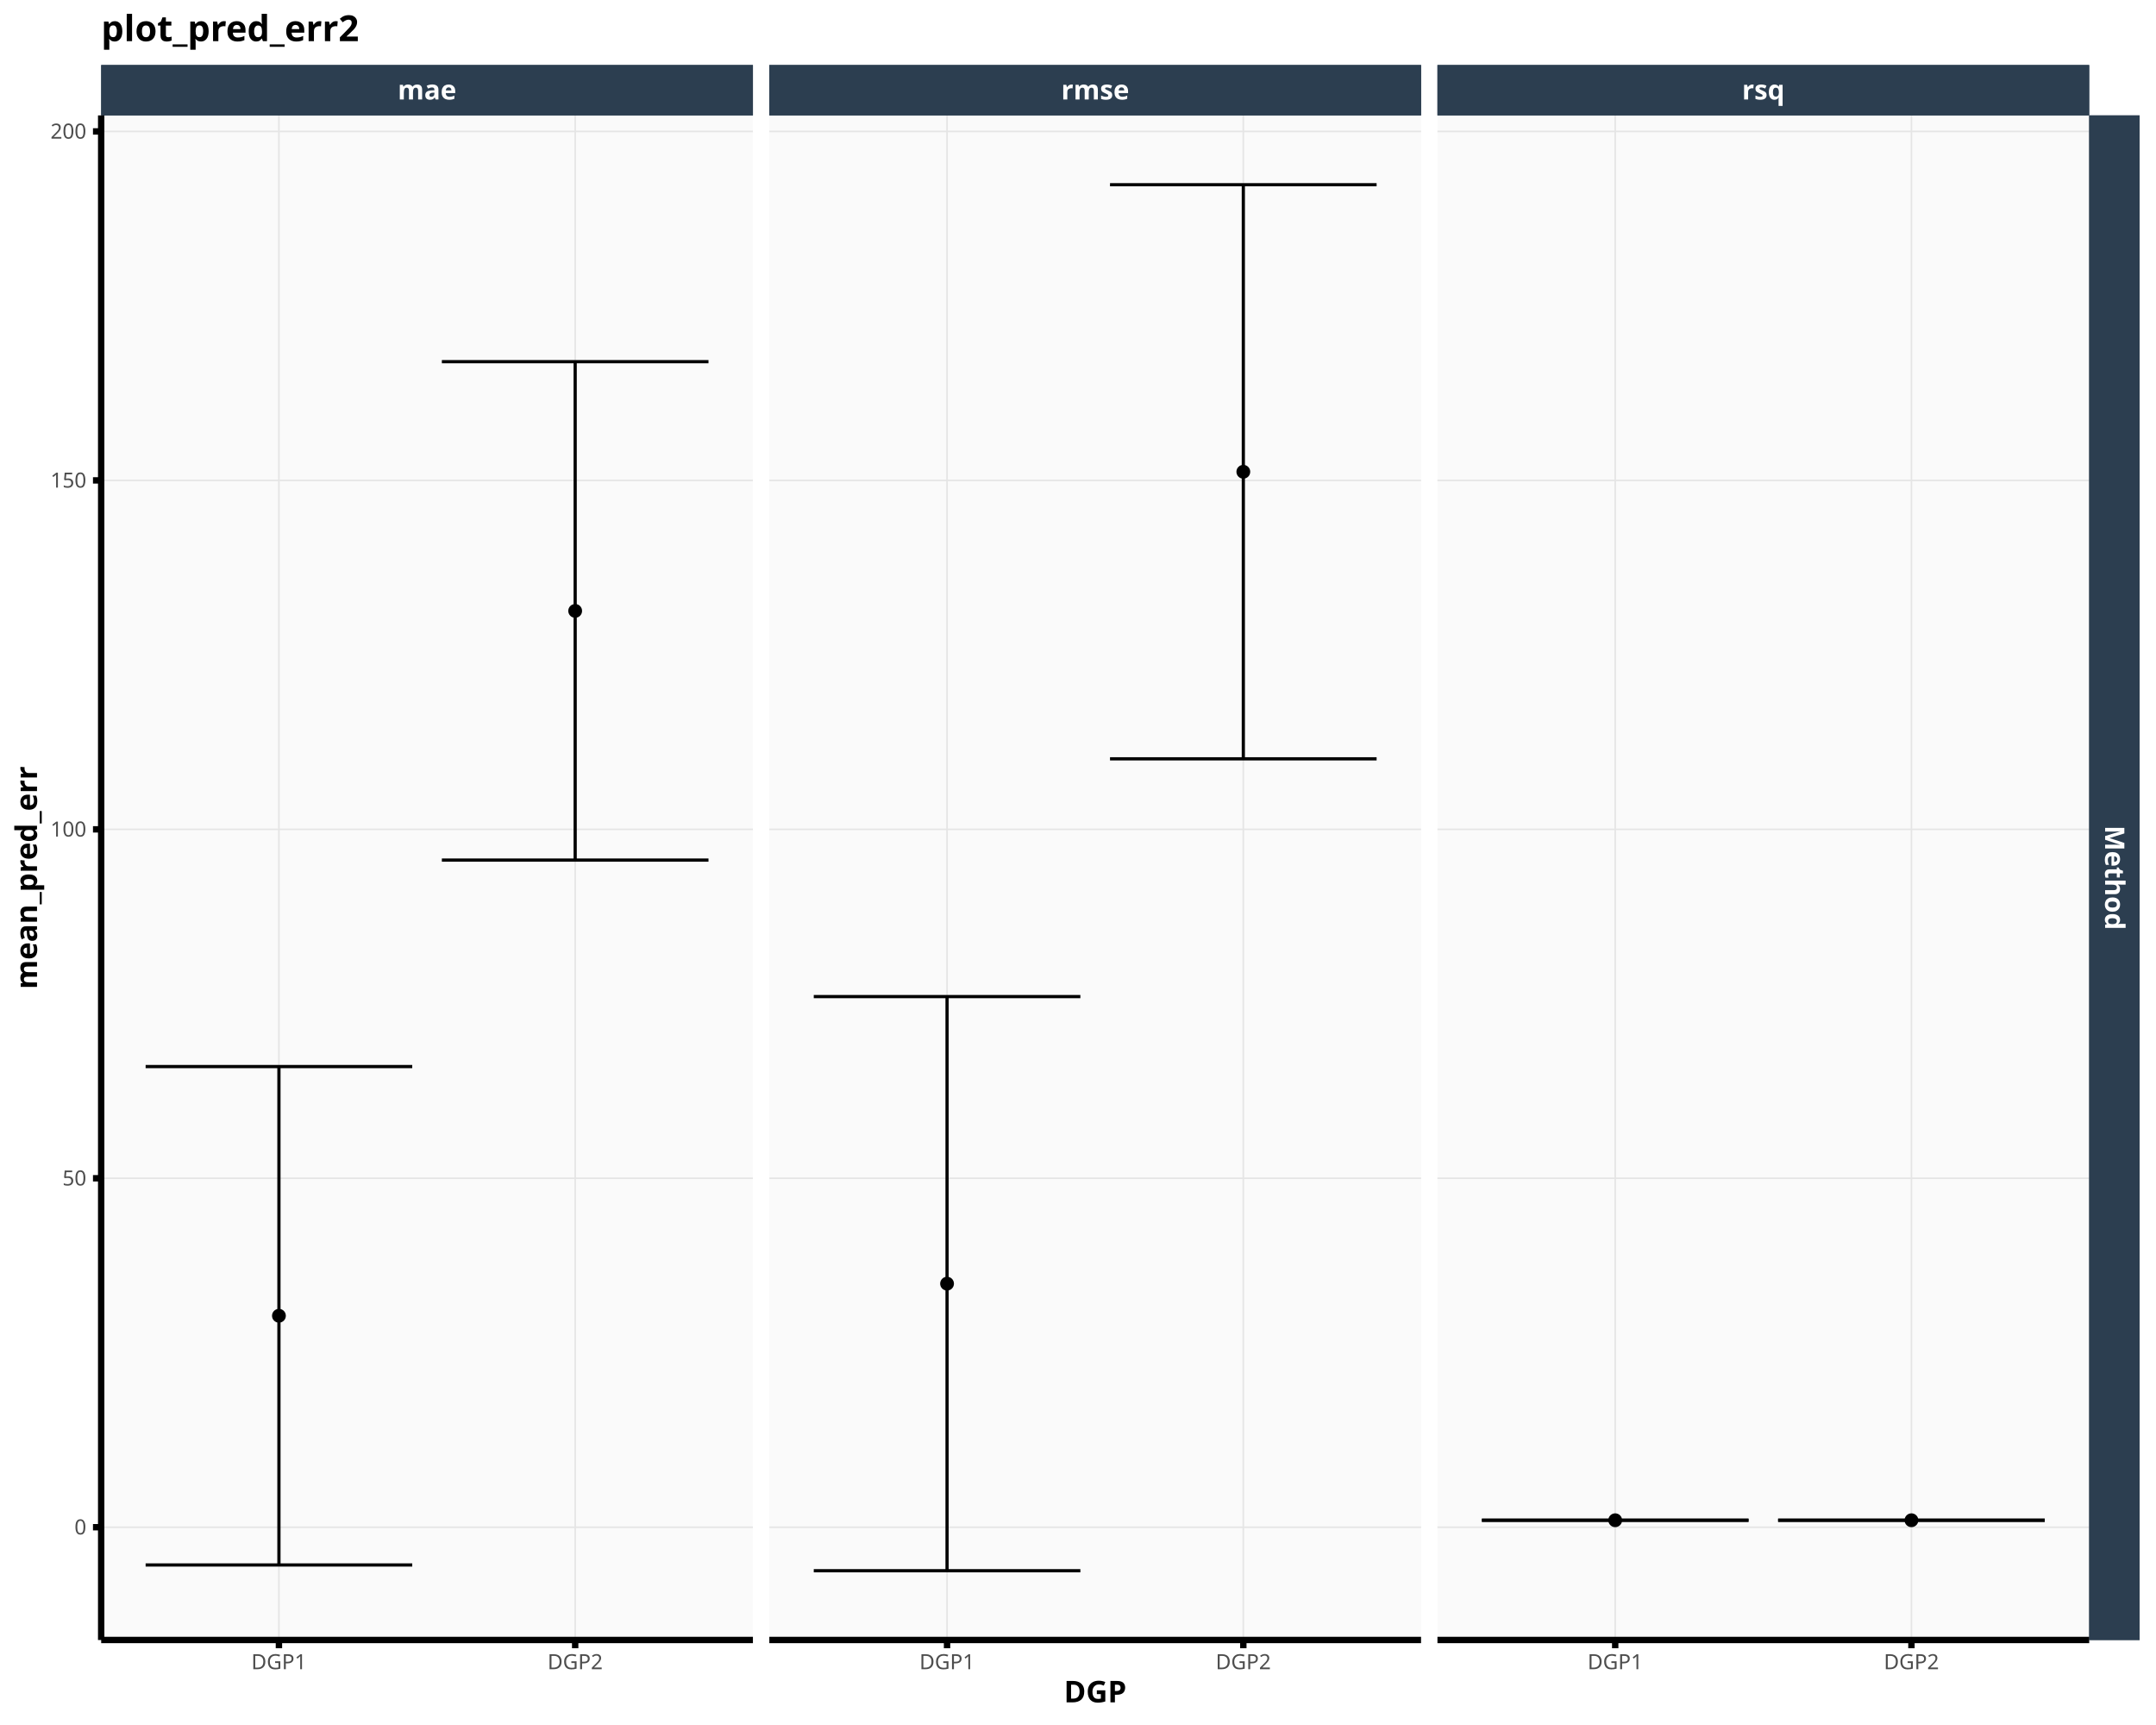
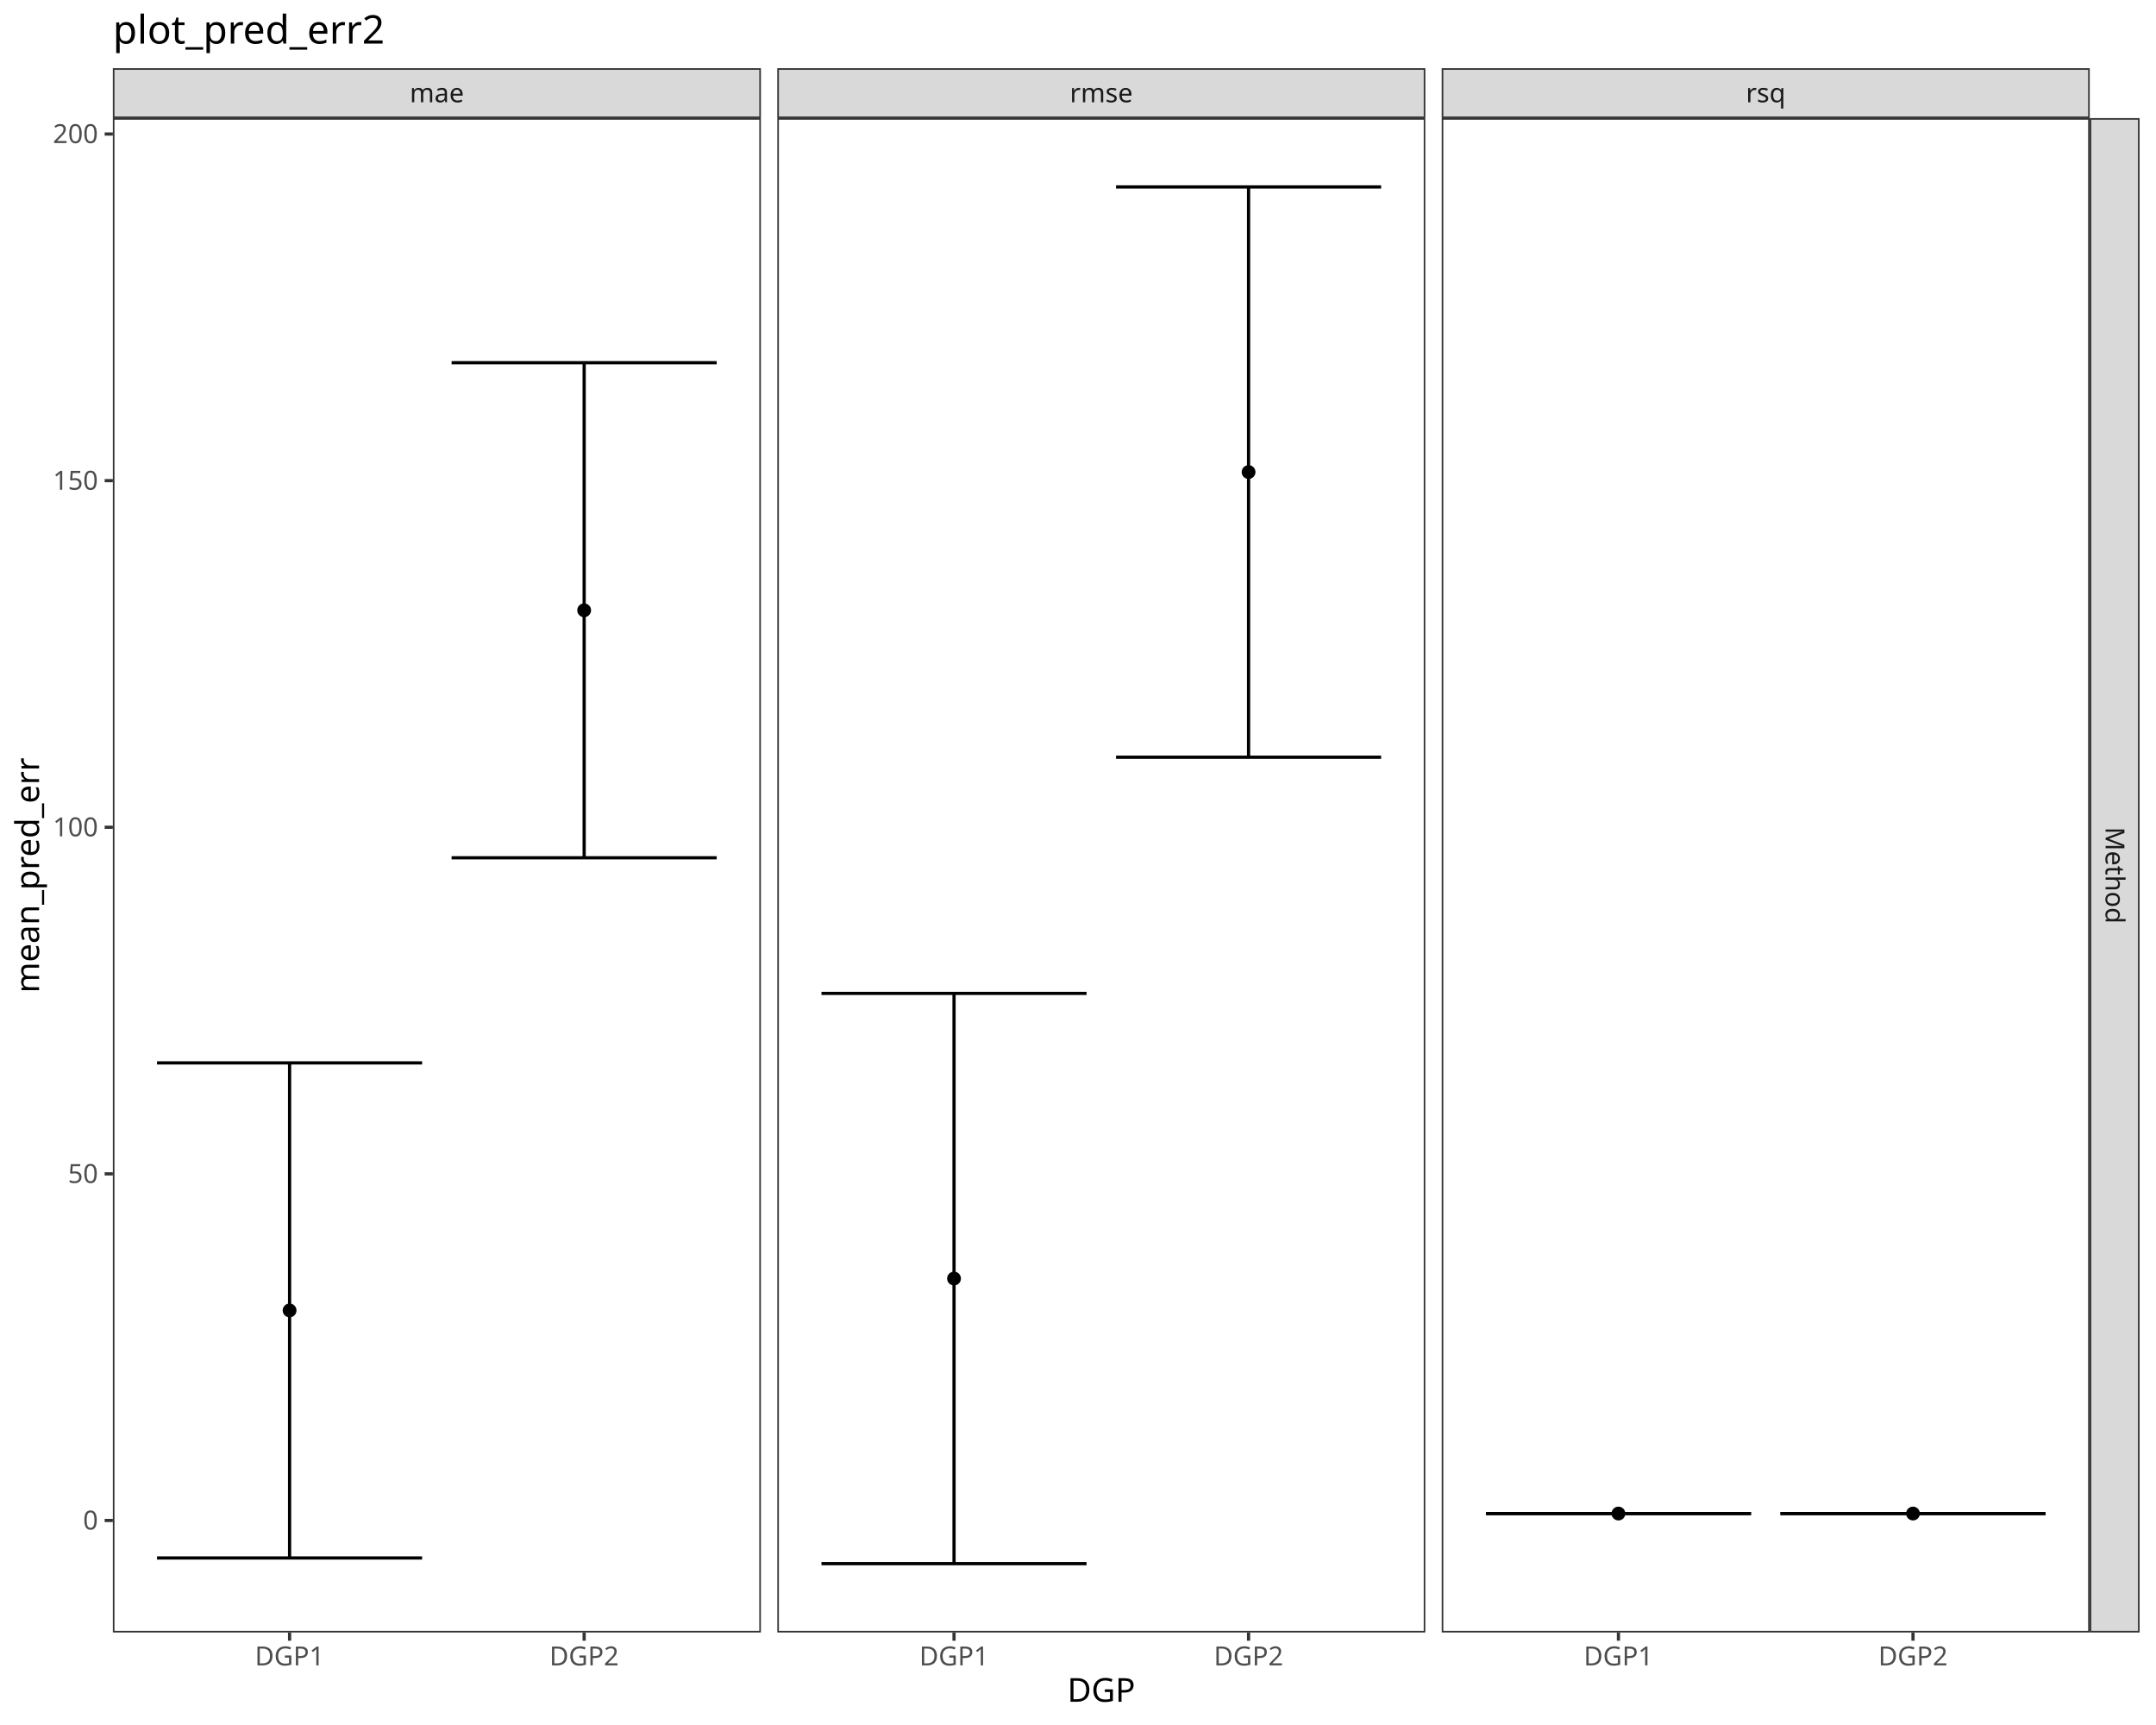
<svg xmlns="http://www.w3.org/2000/svg" class="svglite" data-engine-version="2.0" width="720.00pt" height="576.00pt" viewBox="0 0 720.00 576.00">
  <defs>
    <style type="text/css">
    .svglite line, .svglite polyline, .svglite polygon, .svglite path, .svglite rect, .svglite circle {
      fill: none;
      stroke: #000000;
      stroke-linecap: round;
      stroke-linejoin: round;
      stroke-miterlimit: 10.00;
    }
  </style>
  </defs>
  <rect width="100%" height="100%" style="stroke: none; fill: #FFFFFF;" />
  <defs>
    <clipPath id="cpMC4wMHw3MjAuMDB8MC4wMHw1NzYuMDA=">
      <rect x="0.00" y="0.00" width="720.00" height="576.00" />
    </clipPath>
  </defs>
  <g clip-path="url(#cpMC4wMHw3MjAuMDB8MC4wMHw1NzYuMDA=)">
    <rect x="0.00" y="0.00" width="720.00" height="576.00" style="stroke-width: 1.07; stroke: #FFFFFF; fill: #FFFFFF;" />
  </g>
  <defs>
-     <clipPath id="cpMzMuNzl8MjUxLjQ0fDM4LjU0fDU0Ny42Mg==">
-       <rect x="33.79" y="38.54" width="217.65" height="509.08" />
+     <clipPath id="cpMzcuNjl8MjU0LjEwfDM5LjQzfDU0NS4xMQ==">
+       <rect x="37.69" y="39.43" width="216.41" height="505.68" />
    </clipPath>
  </defs>
-   <g clip-path="url(#cpMzMuNzl8MjUxLjQ0fDM4LjU0fDU0Ny42Mg==)">
-     <rect x="33.79" y="38.54" width="217.65" height="509.08" style="stroke-width: 1.07; stroke: none; fill: #FAFAFA;" />
-     <polyline points="33.79,509.96 251.44,509.96 " style="stroke-width: 0.53; stroke: #E5E5E5; stroke-linecap: butt;" />
-     <polyline points="33.79,393.44 251.44,393.44 " style="stroke-width: 0.53; stroke: #E5E5E5; stroke-linecap: butt;" />
-     <polyline points="33.79,276.93 251.44,276.93 " style="stroke-width: 0.53; stroke: #E5E5E5; stroke-linecap: butt;" />
-     <polyline points="33.79,160.41 251.44,160.41 " style="stroke-width: 0.53; stroke: #E5E5E5; stroke-linecap: butt;" />
-     <polyline points="33.79,43.89 251.44,43.89 " style="stroke-width: 0.53; stroke: #E5E5E5; stroke-linecap: butt;" />
-     <polyline points="93.15,547.62 93.15,38.54 " style="stroke-width: 0.53; stroke: #E5E5E5; stroke-linecap: butt;" />
-     <polyline points="192.08,547.62 192.08,38.54 " style="stroke-width: 0.53; stroke: #E5E5E5; stroke-linecap: butt;" />
-     <polyline points="48.63,356.14 137.67,356.14 " style="stroke-width: 1.07; stroke-linecap: butt;" />
-     <polyline points="93.15,356.14 93.15,522.57 " style="stroke-width: 1.07; stroke-linecap: butt;" />
-     <polyline points="48.63,522.57 137.67,522.57 " style="stroke-width: 1.07; stroke-linecap: butt;" />
-     <polyline points="147.56,120.77 236.60,120.77 " style="stroke-width: 1.07; stroke-linecap: butt;" />
-     <polyline points="192.08,120.77 192.08,287.20 " style="stroke-width: 1.07; stroke-linecap: butt;" />
-     <polyline points="147.56,287.20 236.60,287.20 " style="stroke-width: 1.07; stroke-linecap: butt;" />
-     <circle cx="93.15" cy="439.35" r="1.95" style="stroke-width: 0.71; fill: #000000;" />
-     <circle cx="192.08" cy="203.99" r="1.95" style="stroke-width: 0.71; fill: #000000;" />
+   <g clip-path="url(#cpMzcuNjl8MjU0LjEwfDM5LjQzfDU0NS4xMQ==)">
+     <rect x="37.69" y="39.43" width="216.41" height="505.68" style="stroke-width: 1.07; stroke: none; fill: #FFFFFF;" />
+     <polyline points="52.44,354.91 140.97,354.91 " style="stroke-width: 1.07; stroke-linecap: butt;" />
+     <polyline points="96.71,354.91 96.71,520.23 " style="stroke-width: 1.07; stroke-linecap: butt;" />
+     <polyline points="52.44,520.23 140.97,520.23 " style="stroke-width: 1.07; stroke-linecap: butt;" />
+     <polyline points="150.81,121.12 239.34,121.12 " style="stroke-width: 1.07; stroke-linecap: butt;" />
+     <polyline points="195.08,121.12 195.08,286.43 " style="stroke-width: 1.07; stroke-linecap: butt;" />
+     <polyline points="150.81,286.43 239.34,286.43 " style="stroke-width: 1.07; stroke-linecap: butt;" />
+     <circle cx="96.71" cy="437.57" r="1.95" style="stroke-width: 0.71; fill: #000000;" />
+     <circle cx="195.08" cy="203.78" r="1.95" style="stroke-width: 0.71; fill: #000000;" />
+     <rect x="37.69" y="39.43" width="216.41" height="505.68" style="stroke-width: 1.07; stroke: #333333;" />
  </g>
  <g clip-path="url(#cpMC4wMHw3MjAuMDB8MC4wMHw1NzYuMDA=)">
</g>
  <defs>
-     <clipPath id="cpMjU2LjkyfDQ3NC41NnwzOC41NHw1NDcuNjI=">
-       <rect x="256.92" y="38.54" width="217.65" height="509.08" />
+     <clipPath id="cpMjU5LjU4fDQ3NS45OHwzOS40M3w1NDUuMTE=">
+       <rect x="259.58" y="39.43" width="216.41" height="505.68" />
    </clipPath>
  </defs>
-   <g clip-path="url(#cpMjU2LjkyfDQ3NC41NnwzOC41NHw1NDcuNjI=)">
-     <rect x="256.92" y="38.54" width="217.65" height="509.08" style="stroke-width: 1.07; stroke: none; fill: #FAFAFA;" />
-     <polyline points="256.92,509.96 474.56,509.96 " style="stroke-width: 0.53; stroke: #E5E5E5; stroke-linecap: butt;" />
-     <polyline points="256.92,393.44 474.56,393.44 " style="stroke-width: 0.53; stroke: #E5E5E5; stroke-linecap: butt;" />
-     <polyline points="256.92,276.93 474.56,276.93 " style="stroke-width: 0.53; stroke: #E5E5E5; stroke-linecap: butt;" />
-     <polyline points="256.92,160.41 474.56,160.41 " style="stroke-width: 0.53; stroke: #E5E5E5; stroke-linecap: butt;" />
-     <polyline points="256.92,43.89 474.56,43.89 " style="stroke-width: 0.53; stroke: #E5E5E5; stroke-linecap: butt;" />
-     <polyline points="316.27,547.62 316.27,38.54 " style="stroke-width: 0.53; stroke: #E5E5E5; stroke-linecap: butt;" />
-     <polyline points="415.21,547.62 415.21,38.54 " style="stroke-width: 0.53; stroke: #E5E5E5; stroke-linecap: butt;" />
-     <polyline points="271.76,332.78 360.79,332.78 " style="stroke-width: 1.07; stroke-linecap: butt;" />
-     <polyline points="316.27,332.78 316.27,524.48 " style="stroke-width: 1.07; stroke-linecap: butt;" />
-     <polyline points="271.76,524.48 360.79,524.48 " style="stroke-width: 1.07; stroke-linecap: butt;" />
-     <polyline points="370.69,61.68 459.72,61.68 " style="stroke-width: 1.07; stroke-linecap: butt;" />
-     <polyline points="415.21,61.68 415.21,253.38 " style="stroke-width: 1.07; stroke-linecap: butt;" />
-     <polyline points="370.69,253.38 459.72,253.38 " style="stroke-width: 1.07; stroke-linecap: butt;" />
-     <circle cx="316.27" cy="428.63" r="1.95" style="stroke-width: 0.71; fill: #000000;" />
-     <circle cx="415.21" cy="157.53" r="1.95" style="stroke-width: 0.71; fill: #000000;" />
+   <g clip-path="url(#cpMjU5LjU4fDQ3NS45OHwzOS40M3w1NDUuMTE=)">
+     <rect x="259.58" y="39.43" width="216.41" height="505.68" style="stroke-width: 1.07; stroke: none; fill: #FFFFFF;" />
+     <polyline points="274.33,331.71 362.86,331.71 " style="stroke-width: 1.07; stroke-linecap: butt;" />
+     <polyline points="318.60,331.71 318.60,522.13 " style="stroke-width: 1.07; stroke-linecap: butt;" />
+     <polyline points="274.33,522.13 362.86,522.13 " style="stroke-width: 1.07; stroke-linecap: butt;" />
+     <polyline points="372.70,62.42 461.23,62.42 " style="stroke-width: 1.07; stroke-linecap: butt;" />
+     <polyline points="416.96,62.42 416.96,252.84 " style="stroke-width: 1.07; stroke-linecap: butt;" />
+     <polyline points="372.70,252.84 461.23,252.84 " style="stroke-width: 1.07; stroke-linecap: butt;" />
+     <circle cx="318.60" cy="426.92" r="1.95" style="stroke-width: 0.71; fill: #000000;" />
+     <circle cx="416.96" cy="157.63" r="1.95" style="stroke-width: 0.71; fill: #000000;" />
+     <rect x="259.58" y="39.43" width="216.41" height="505.68" style="stroke-width: 1.07; stroke: #333333;" />
  </g>
  <g clip-path="url(#cpMC4wMHw3MjAuMDB8MC4wMHw1NzYuMDA=)">
</g>
  <defs>
-     <clipPath id="cpNDgwLjA0fDY5Ny42OXwzOC41NHw1NDcuNjI=">
-       <rect x="480.04" y="38.54" width="217.65" height="509.08" />
+     <clipPath id="cpNDgxLjQ2fDY5Ny44N3wzOS40M3w1NDUuMTE=">
+       <rect x="481.46" y="39.43" width="216.41" height="505.68" />
    </clipPath>
  </defs>
-   <g clip-path="url(#cpNDgwLjA0fDY5Ny42OXwzOC41NHw1NDcuNjI=)">
-     <rect x="480.04" y="38.54" width="217.65" height="509.08" style="stroke-width: 1.07; stroke: none; fill: #FAFAFA;" />
-     <polyline points="480.04,509.96 697.69,509.96 " style="stroke-width: 0.53; stroke: #E5E5E5; stroke-linecap: butt;" />
-     <polyline points="480.04,393.44 697.69,393.44 " style="stroke-width: 0.53; stroke: #E5E5E5; stroke-linecap: butt;" />
-     <polyline points="480.04,276.93 697.69,276.93 " style="stroke-width: 0.53; stroke: #E5E5E5; stroke-linecap: butt;" />
-     <polyline points="480.04,160.41 697.69,160.41 " style="stroke-width: 0.53; stroke: #E5E5E5; stroke-linecap: butt;" />
-     <polyline points="480.04,43.89 697.69,43.89 " style="stroke-width: 0.53; stroke: #E5E5E5; stroke-linecap: butt;" />
-     <polyline points="539.40,547.62 539.40,38.54 " style="stroke-width: 0.53; stroke: #E5E5E5; stroke-linecap: butt;" />
-     <polyline points="638.33,547.62 638.33,38.54 " style="stroke-width: 0.53; stroke: #E5E5E5; stroke-linecap: butt;" />
-     <polyline points="494.88,507.63 583.92,507.63 " style="stroke-width: 1.07; stroke-linecap: butt;" />
-     <polyline points="539.40,507.63 539.40,507.63 " style="stroke-width: 1.07; stroke-linecap: butt;" />
-     <polyline points="494.88,507.63 583.92,507.63 " style="stroke-width: 1.07; stroke-linecap: butt;" />
-     <polyline points="593.81,507.63 682.85,507.63 " style="stroke-width: 1.07; stroke-linecap: butt;" />
-     <polyline points="638.33,507.63 638.33,507.63 " style="stroke-width: 1.07; stroke-linecap: butt;" />
-     <polyline points="593.81,507.63 682.85,507.63 " style="stroke-width: 1.07; stroke-linecap: butt;" />
-     <circle cx="539.40" cy="507.63" r="1.95" style="stroke-width: 0.71; fill: #000000;" />
-     <circle cx="638.33" cy="507.63" r="1.95" style="stroke-width: 0.71; fill: #000000;" />
+   <g clip-path="url(#cpNDgxLjQ2fDY5Ny44N3wzOS40M3w1NDUuMTE=)">
+     <rect x="481.46" y="39.43" width="216.41" height="505.68" style="stroke-width: 1.07; stroke: none; fill: #FFFFFF;" />
+     <polyline points="496.22,505.39 584.75,505.39 " style="stroke-width: 1.07; stroke-linecap: butt;" />
+     <polyline points="540.48,505.39 540.48,505.39 " style="stroke-width: 1.07; stroke-linecap: butt;" />
+     <polyline points="496.22,505.39 584.75,505.39 " style="stroke-width: 1.07; stroke-linecap: butt;" />
+     <polyline points="594.58,505.39 683.12,505.39 " style="stroke-width: 1.07; stroke-linecap: butt;" />
+     <polyline points="638.85,505.39 638.85,505.39 " style="stroke-width: 1.07; stroke-linecap: butt;" />
+     <polyline points="594.58,505.39 683.12,505.39 " style="stroke-width: 1.07; stroke-linecap: butt;" />
+     <circle cx="540.48" cy="505.39" r="1.95" style="stroke-width: 0.71; fill: #000000;" />
+     <circle cx="638.85" cy="505.39" r="1.95" style="stroke-width: 0.71; fill: #000000;" />
+     <rect x="481.46" y="39.43" width="216.41" height="505.68" style="stroke-width: 1.07; stroke: #333333;" />
  </g>
  <g clip-path="url(#cpMC4wMHw3MjAuMDB8MC4wMHw1NzYuMDA=)">
</g>
  <defs>
-     <clipPath id="cpMzMuNzl8MjUxLjQ0fDIxLjcxfDM4LjU0">
-       <rect x="33.79" y="21.71" width="217.65" height="16.83" />
+     <clipPath id="cpMzcuNjl8MjU0LjEwfDIyLjc4fDM5LjQz">
+       <rect x="37.69" y="22.78" width="216.41" height="16.65" />
    </clipPath>
  </defs>
-   <g clip-path="url(#cpMzMuNzl8MjUxLjQ0fDIxLjcxfDM4LjU0)">
-     <rect x="33.79" y="21.71" width="217.65" height="16.83" style="stroke-width: 1.07; stroke: #2C3E50; fill: #2C3E50;" />
-     <text x="142.61" y="33.22" text-anchor="middle" style="font-size: 9.00px; font-weight: bold; fill: #FFFFFF; font-family: sans;" textLength="17.51px" lengthAdjust="spacingAndGlyphs">mae</text>
+   <g clip-path="url(#cpMzcuNjl8MjU0LjEwfDIyLjc4fDM5LjQz)">
+     <rect x="37.69" y="22.78" width="216.41" height="16.65" style="stroke-width: 1.07; stroke: #333333; fill: #D9D9D9;" />
+     <text x="145.89" y="34.14" text-anchor="middle" style="font-size: 8.80px; fill: #1A1A1A; font-family: sans;" textLength="17.12px" lengthAdjust="spacingAndGlyphs">mae</text>
  </g>
  <g clip-path="url(#cpMC4wMHw3MjAuMDB8MC4wMHw1NzYuMDA=)">
</g>
  <defs>
-     <clipPath id="cpMjU2LjkyfDQ3NC41NnwyMS43MXwzOC41NA==">
-       <rect x="256.92" y="21.71" width="217.65" height="16.83" />
+     <clipPath id="cpMjU5LjU4fDQ3NS45OHwyMi43OHwzOS40Mw==">
+       <rect x="259.58" y="22.78" width="216.41" height="16.65" />
    </clipPath>
  </defs>
-   <g clip-path="url(#cpMjU2LjkyfDQ3NC41NnwyMS43MXwzOC41NA==)">
-     <rect x="256.92" y="21.71" width="217.65" height="16.83" style="stroke-width: 1.07; stroke: #2C3E50; fill: #2C3E50;" />
-     <text x="365.74" y="33.22" text-anchor="middle" style="font-size: 9.00px; font-weight: bold; fill: #FFFFFF; font-family: sans;" textLength="20.01px" lengthAdjust="spacingAndGlyphs">rmse</text>
+   <g clip-path="url(#cpMjU5LjU4fDQ3NS45OHwyMi43OHwzOS40Mw==)">
+     <rect x="259.58" y="22.78" width="216.41" height="16.65" style="stroke-width: 1.07; stroke: #333333; fill: #D9D9D9;" />
+     <text x="367.78" y="34.14" text-anchor="middle" style="font-size: 8.80px; fill: #1A1A1A; font-family: sans;" textLength="19.56px" lengthAdjust="spacingAndGlyphs">rmse</text>
  </g>
  <g clip-path="url(#cpMC4wMHw3MjAuMDB8MC4wMHw1NzYuMDA=)">
</g>
  <defs>
-     <clipPath id="cpNDgwLjA0fDY5Ny42OXwyMS43MXwzOC41NA==">
-       <rect x="480.04" y="21.71" width="217.65" height="16.83" />
+     <clipPath id="cpNDgxLjQ2fDY5Ny44N3wyMi43OHwzOS40Mw==">
+       <rect x="481.46" y="22.78" width="216.41" height="16.65" />
    </clipPath>
  </defs>
-   <g clip-path="url(#cpNDgwLjA0fDY5Ny42OXwyMS43MXwzOC41NA==)">
-     <rect x="480.04" y="21.71" width="217.65" height="16.83" style="stroke-width: 1.07; stroke: #2C3E50; fill: #2C3E50;" />
-     <text x="588.87" y="33.22" text-anchor="middle" style="font-size: 9.00px; font-weight: bold; fill: #FFFFFF; font-family: sans;" textLength="12.51px" lengthAdjust="spacingAndGlyphs">rsq</text>
+   <g clip-path="url(#cpNDgxLjQ2fDY5Ny44N3wyMi43OHwzOS40Mw==)">
+     <rect x="481.46" y="22.78" width="216.41" height="16.65" style="stroke-width: 1.07; stroke: #333333; fill: #D9D9D9;" />
+     <text x="589.67" y="34.14" text-anchor="middle" style="font-size: 8.80px; fill: #1A1A1A; font-family: sans;" textLength="12.23px" lengthAdjust="spacingAndGlyphs">rsq</text>
  </g>
  <g clip-path="url(#cpMC4wMHw3MjAuMDB8MC4wMHw1NzYuMDA=)">
</g>
  <defs>
-     <clipPath id="cpNjk3LjY5fDcxNC41MnwzOC41NHw1NDcuNjI=">
-       <rect x="697.69" y="38.54" width="16.83" height="509.08" />
+     <clipPath id="cpNjk3Ljg3fDcxNC41MnwzOS40M3w1NDUuMTE=">
+       <rect x="697.87" y="39.43" width="16.65" height="505.68" />
    </clipPath>
  </defs>
-   <g clip-path="url(#cpNjk3LjY5fDcxNC41MnwzOC41NHw1NDcuNjI=)">
-     <rect x="697.69" y="38.54" width="16.83" height="509.08" style="stroke-width: 1.07; stroke: #2C3E50; fill: #2C3E50;" />
-     <text transform="translate(703.01,293.08) rotate(90)" text-anchor="middle" style="font-size: 9.00px; font-weight: bold; fill: #FFFFFF; font-family: sans;" textLength="30.02px" lengthAdjust="spacingAndGlyphs">Method</text>
+   <g clip-path="url(#cpNjk3Ljg3fDcxNC41MnwzOS40M3w1NDUuMTE=)">
+     <rect x="697.87" y="39.43" width="16.65" height="505.68" style="stroke-width: 1.07; stroke: #333333; fill: #D9D9D9;" />
+     <text transform="translate(703.17,292.27) rotate(90)" text-anchor="middle" style="font-size: 8.80px; fill: #1A1A1A; font-family: sans;" textLength="29.36px" lengthAdjust="spacingAndGlyphs">Method</text>
  </g>
  <g clip-path="url(#cpMC4wMHw3MjAuMDB8MC4wMHw1NzYuMDA=)">
-     <polyline points="33.79,547.62 251.44,547.62 " style="stroke-width: 2.13; stroke-linecap: butt;" />
-     <polyline points="93.15,550.36 93.15,547.62 " style="stroke-width: 2.13; stroke-linecap: butt;" />
-     <polyline points="192.08,550.36 192.08,547.62 " style="stroke-width: 2.13; stroke-linecap: butt;" />
-     <text x="93.15" y="557.37" text-anchor="middle" style="font-size: 7.00px; fill: #4D4D4D; font-family: sans;" textLength="19.07px" lengthAdjust="spacingAndGlyphs">DGP1</text>
-     <text x="192.08" y="557.37" text-anchor="middle" style="font-size: 7.00px; fill: #4D4D4D; font-family: sans;" textLength="19.07px" lengthAdjust="spacingAndGlyphs">DGP2</text>
-     <polyline points="256.92,547.62 474.56,547.62 " style="stroke-width: 2.13; stroke-linecap: butt;" />
-     <polyline points="316.27,550.36 316.27,547.62 " style="stroke-width: 2.13; stroke-linecap: butt;" />
-     <polyline points="415.21,550.36 415.21,547.62 " style="stroke-width: 2.13; stroke-linecap: butt;" />
-     <text x="316.27" y="557.37" text-anchor="middle" style="font-size: 7.00px; fill: #4D4D4D; font-family: sans;" textLength="19.07px" lengthAdjust="spacingAndGlyphs">DGP1</text>
-     <text x="415.21" y="557.37" text-anchor="middle" style="font-size: 7.00px; fill: #4D4D4D; font-family: sans;" textLength="19.07px" lengthAdjust="spacingAndGlyphs">DGP2</text>
-     <polyline points="480.04,547.62 697.69,547.62 " style="stroke-width: 2.13; stroke-linecap: butt;" />
-     <polyline points="539.40,550.36 539.40,547.62 " style="stroke-width: 2.13; stroke-linecap: butt;" />
-     <polyline points="638.33,550.36 638.33,547.62 " style="stroke-width: 2.13; stroke-linecap: butt;" />
-     <text x="539.40" y="557.37" text-anchor="middle" style="font-size: 7.00px; fill: #4D4D4D; font-family: sans;" textLength="19.07px" lengthAdjust="spacingAndGlyphs">DGP1</text>
-     <text x="638.33" y="557.37" text-anchor="middle" style="font-size: 7.00px; fill: #4D4D4D; font-family: sans;" textLength="19.07px" lengthAdjust="spacingAndGlyphs">DGP2</text>
-     <polyline points="33.79,547.62 33.79,38.54 " style="stroke-width: 2.13; stroke-linecap: butt;" />
-     <text x="28.86" y="512.37" text-anchor="end" style="font-size: 7.00px; fill: #4D4D4D; font-family: sans;" textLength="3.89px" lengthAdjust="spacingAndGlyphs">0</text>
-     <text x="28.86" y="395.85" text-anchor="end" style="font-size: 7.00px; fill: #4D4D4D; font-family: sans;" textLength="7.79px" lengthAdjust="spacingAndGlyphs">50</text>
-     <text x="28.86" y="279.34" text-anchor="end" style="font-size: 7.00px; fill: #4D4D4D; font-family: sans;" textLength="11.68px" lengthAdjust="spacingAndGlyphs">100</text>
-     <text x="28.86" y="162.82" text-anchor="end" style="font-size: 7.00px; fill: #4D4D4D; font-family: sans;" textLength="11.68px" lengthAdjust="spacingAndGlyphs">150</text>
-     <text x="28.86" y="46.30" text-anchor="end" style="font-size: 7.00px; fill: #4D4D4D; font-family: sans;" textLength="11.68px" lengthAdjust="spacingAndGlyphs">200</text>
-     <polyline points="31.05,509.96 33.79,509.96 " style="stroke-width: 2.13; stroke-linecap: butt;" />
-     <polyline points="31.05,393.44 33.79,393.44 " style="stroke-width: 2.13; stroke-linecap: butt;" />
-     <polyline points="31.05,276.93 33.79,276.93 " style="stroke-width: 2.13; stroke-linecap: butt;" />
-     <polyline points="31.05,160.41 33.79,160.41 " style="stroke-width: 2.13; stroke-linecap: butt;" />
-     <polyline points="31.05,43.89 33.79,43.89 " style="stroke-width: 2.13; stroke-linecap: butt;" />
-     <text x="365.74" y="568.44" text-anchor="middle" style="font-size: 10.00px; font-weight: bold; font-family: sans;" textLength="21.68px" lengthAdjust="spacingAndGlyphs">DGP</text>
-     <text transform="translate(12.36,293.08) rotate(-90)" text-anchor="middle" style="font-size: 10.00px; font-weight: bold; font-family: sans;" textLength="68.38px" lengthAdjust="spacingAndGlyphs">mean_pred_err</text>
-     <text x="33.79" y="13.74" style="font-size: 12.00px; font-weight: bold; font-family: sans;" textLength="78.06px" lengthAdjust="spacingAndGlyphs">plot_pred_err2</text>
+     <polyline points="96.71,547.85 96.71,545.11 " style="stroke-width: 1.07; stroke: #333333; stroke-linecap: butt;" />
+     <polyline points="195.08,547.85 195.08,545.11 " style="stroke-width: 1.07; stroke: #333333; stroke-linecap: butt;" />
+     <text x="96.71" y="556.10" text-anchor="middle" style="font-size: 8.80px; fill: #4D4D4D; font-family: sans;" textLength="23.97px" lengthAdjust="spacingAndGlyphs">DGP1</text>
+     <text x="195.08" y="556.10" text-anchor="middle" style="font-size: 8.80px; fill: #4D4D4D; font-family: sans;" textLength="23.97px" lengthAdjust="spacingAndGlyphs">DGP2</text>
+     <polyline points="318.60,547.85 318.60,545.11 " style="stroke-width: 1.07; stroke: #333333; stroke-linecap: butt;" />
+     <polyline points="416.96,547.85 416.96,545.11 " style="stroke-width: 1.07; stroke: #333333; stroke-linecap: butt;" />
+     <text x="318.60" y="556.10" text-anchor="middle" style="font-size: 8.80px; fill: #4D4D4D; font-family: sans;" textLength="23.97px" lengthAdjust="spacingAndGlyphs">DGP1</text>
+     <text x="416.96" y="556.10" text-anchor="middle" style="font-size: 8.80px; fill: #4D4D4D; font-family: sans;" textLength="23.97px" lengthAdjust="spacingAndGlyphs">DGP2</text>
+     <polyline points="540.48,547.85 540.48,545.11 " style="stroke-width: 1.07; stroke: #333333; stroke-linecap: butt;" />
+     <polyline points="638.85,547.85 638.85,545.11 " style="stroke-width: 1.07; stroke: #333333; stroke-linecap: butt;" />
+     <text x="540.48" y="556.10" text-anchor="middle" style="font-size: 8.80px; fill: #4D4D4D; font-family: sans;" textLength="23.97px" lengthAdjust="spacingAndGlyphs">DGP1</text>
+     <text x="638.85" y="556.10" text-anchor="middle" style="font-size: 8.80px; fill: #4D4D4D; font-family: sans;" textLength="23.97px" lengthAdjust="spacingAndGlyphs">DGP2</text>
+     <text x="32.76" y="510.73" text-anchor="end" style="font-size: 8.80px; fill: #4D4D4D; font-family: sans;" textLength="4.89px" lengthAdjust="spacingAndGlyphs">0</text>
+     <text x="32.76" y="395.00" text-anchor="end" style="font-size: 8.80px; fill: #4D4D4D; font-family: sans;" textLength="9.79px" lengthAdjust="spacingAndGlyphs">50</text>
+     <text x="32.76" y="279.26" text-anchor="end" style="font-size: 8.80px; fill: #4D4D4D; font-family: sans;" textLength="14.68px" lengthAdjust="spacingAndGlyphs">100</text>
+     <text x="32.76" y="163.52" text-anchor="end" style="font-size: 8.80px; fill: #4D4D4D; font-family: sans;" textLength="14.68px" lengthAdjust="spacingAndGlyphs">150</text>
+     <text x="32.76" y="47.78" text-anchor="end" style="font-size: 8.80px; fill: #4D4D4D; font-family: sans;" textLength="14.68px" lengthAdjust="spacingAndGlyphs">200</text>
+     <polyline points="34.95,507.71 37.69,507.71 " style="stroke-width: 1.07; stroke: #333333; stroke-linecap: butt;" />
+     <polyline points="34.95,391.97 37.69,391.97 " style="stroke-width: 1.07; stroke: #333333; stroke-linecap: butt;" />
+     <polyline points="34.95,276.23 37.69,276.23 " style="stroke-width: 1.07; stroke: #333333; stroke-linecap: butt;" />
+     <polyline points="34.95,160.49 37.69,160.49 " style="stroke-width: 1.07; stroke: #333333; stroke-linecap: butt;" />
+     <polyline points="34.95,44.75 37.69,44.75 " style="stroke-width: 1.07; stroke: #333333; stroke-linecap: butt;" />
+     <text x="367.78" y="568.24" text-anchor="middle" style="font-size: 11.00px; font-family: sans;" textLength="23.85px" lengthAdjust="spacingAndGlyphs">DGP</text>
+     <text transform="translate(13.05,292.27) rotate(-90)" text-anchor="middle" style="font-size: 11.00px; font-family: sans;" textLength="75.22px" lengthAdjust="spacingAndGlyphs">mean_pred_err</text>
+     <text x="37.69" y="14.56" style="font-size: 13.20px; font-family: sans;" textLength="85.86px" lengthAdjust="spacingAndGlyphs">plot_pred_err2</text>
  </g>
</svg>
